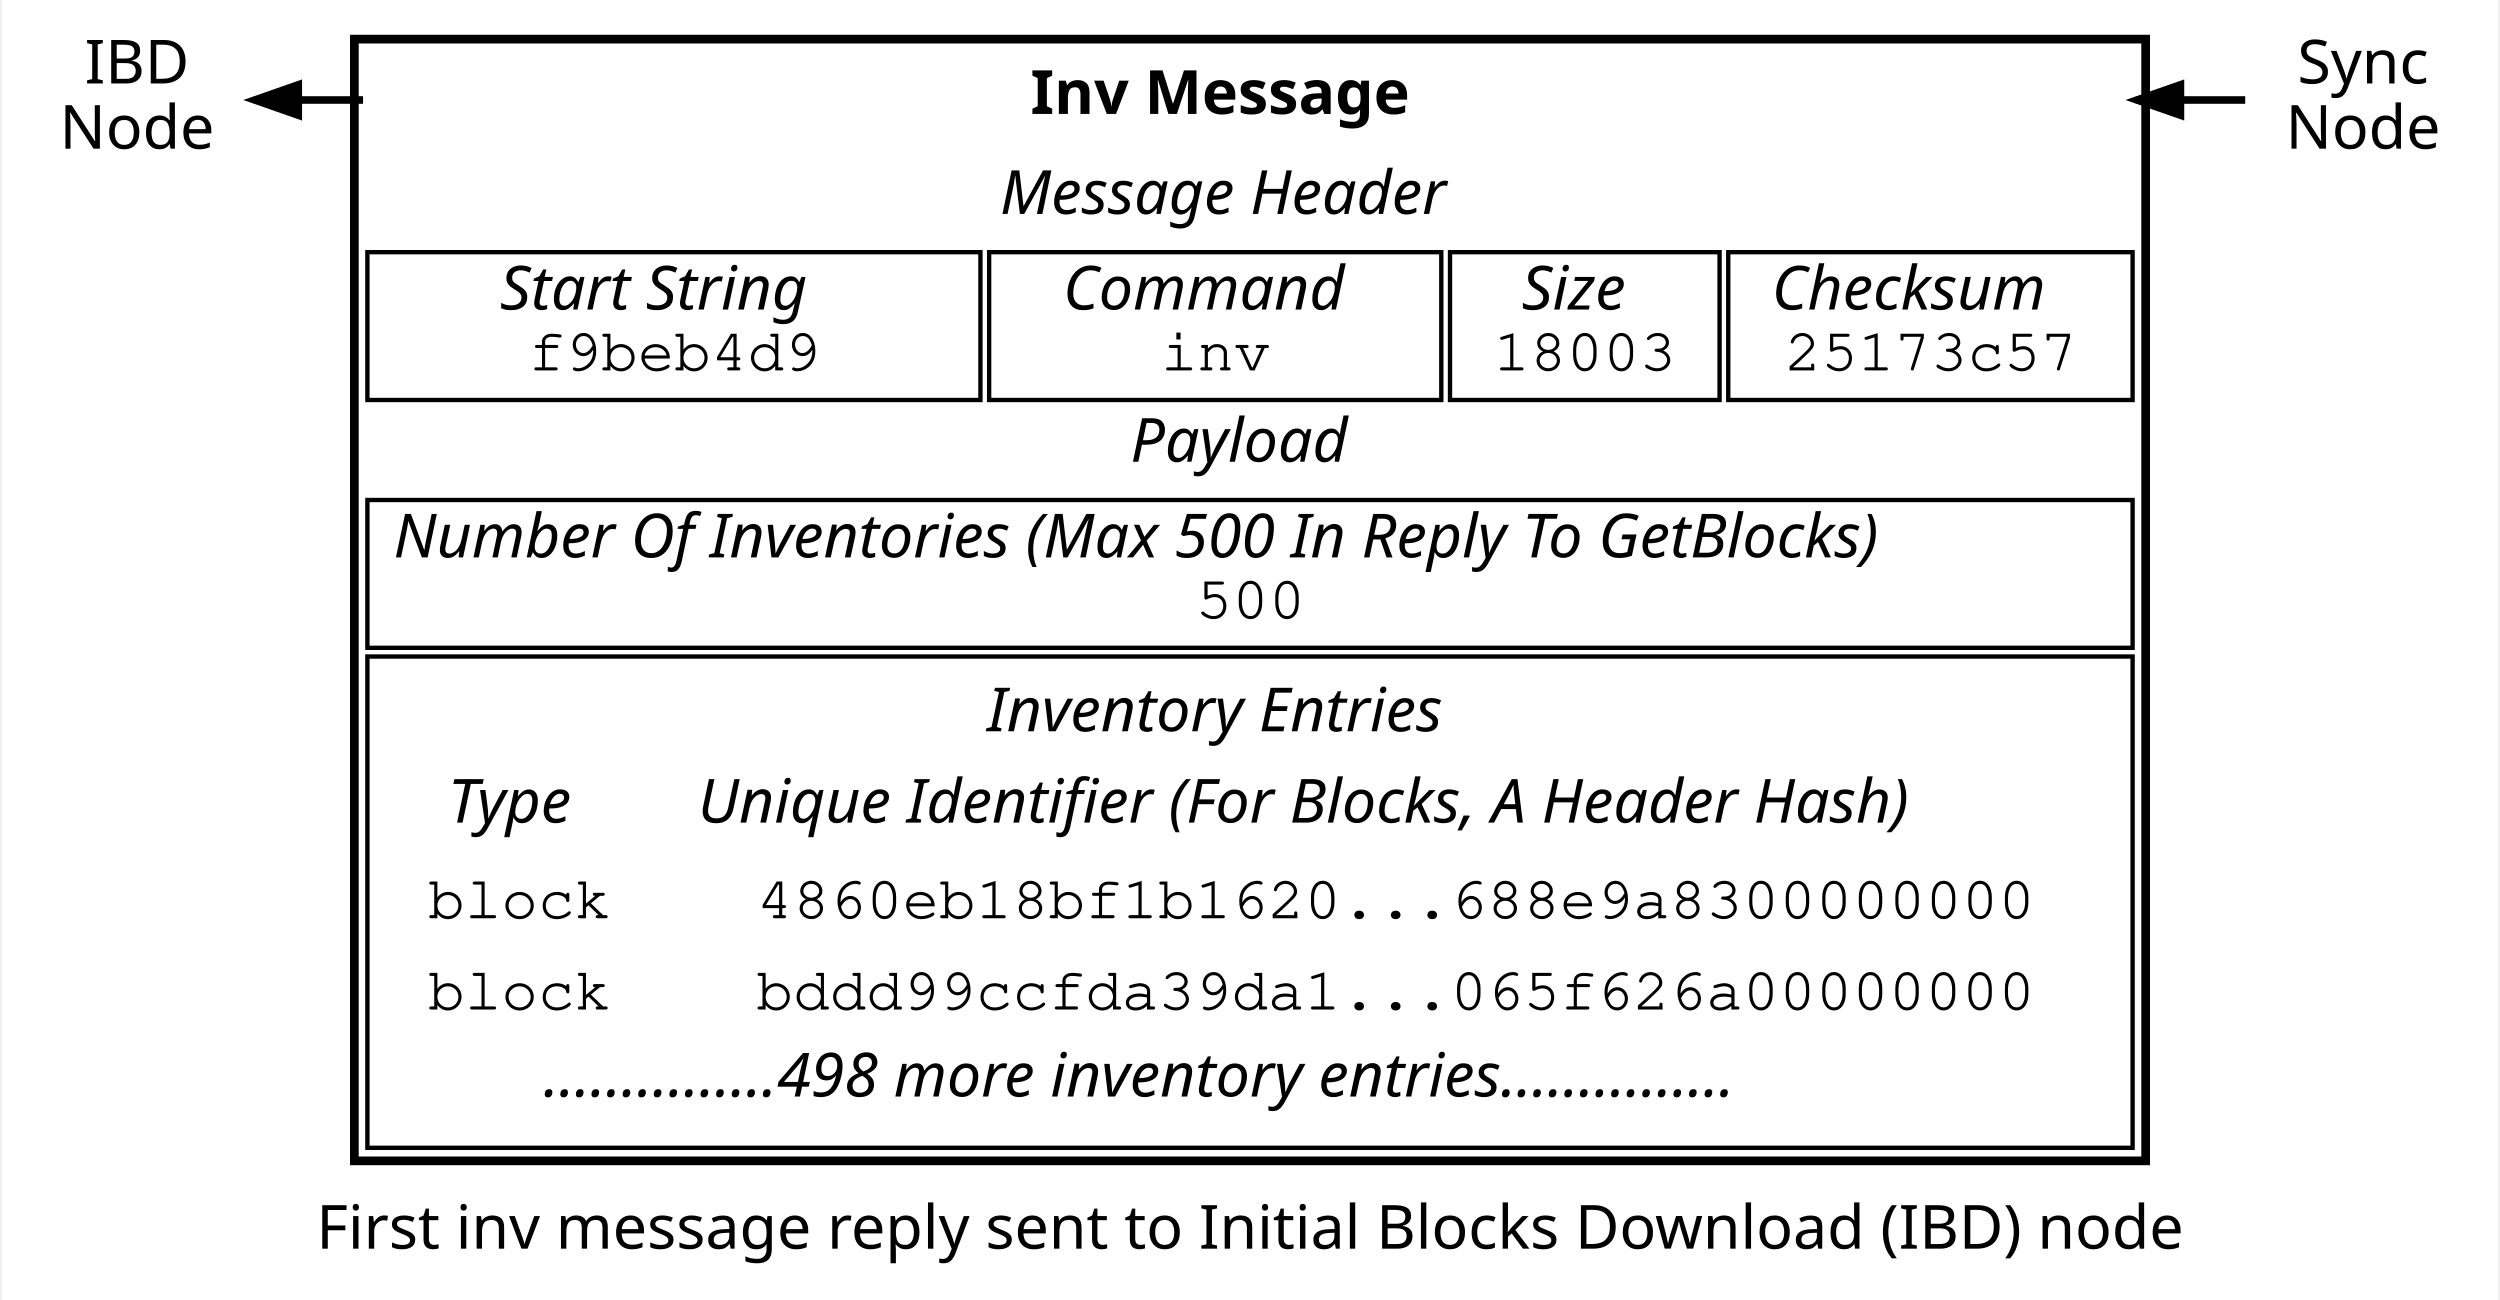
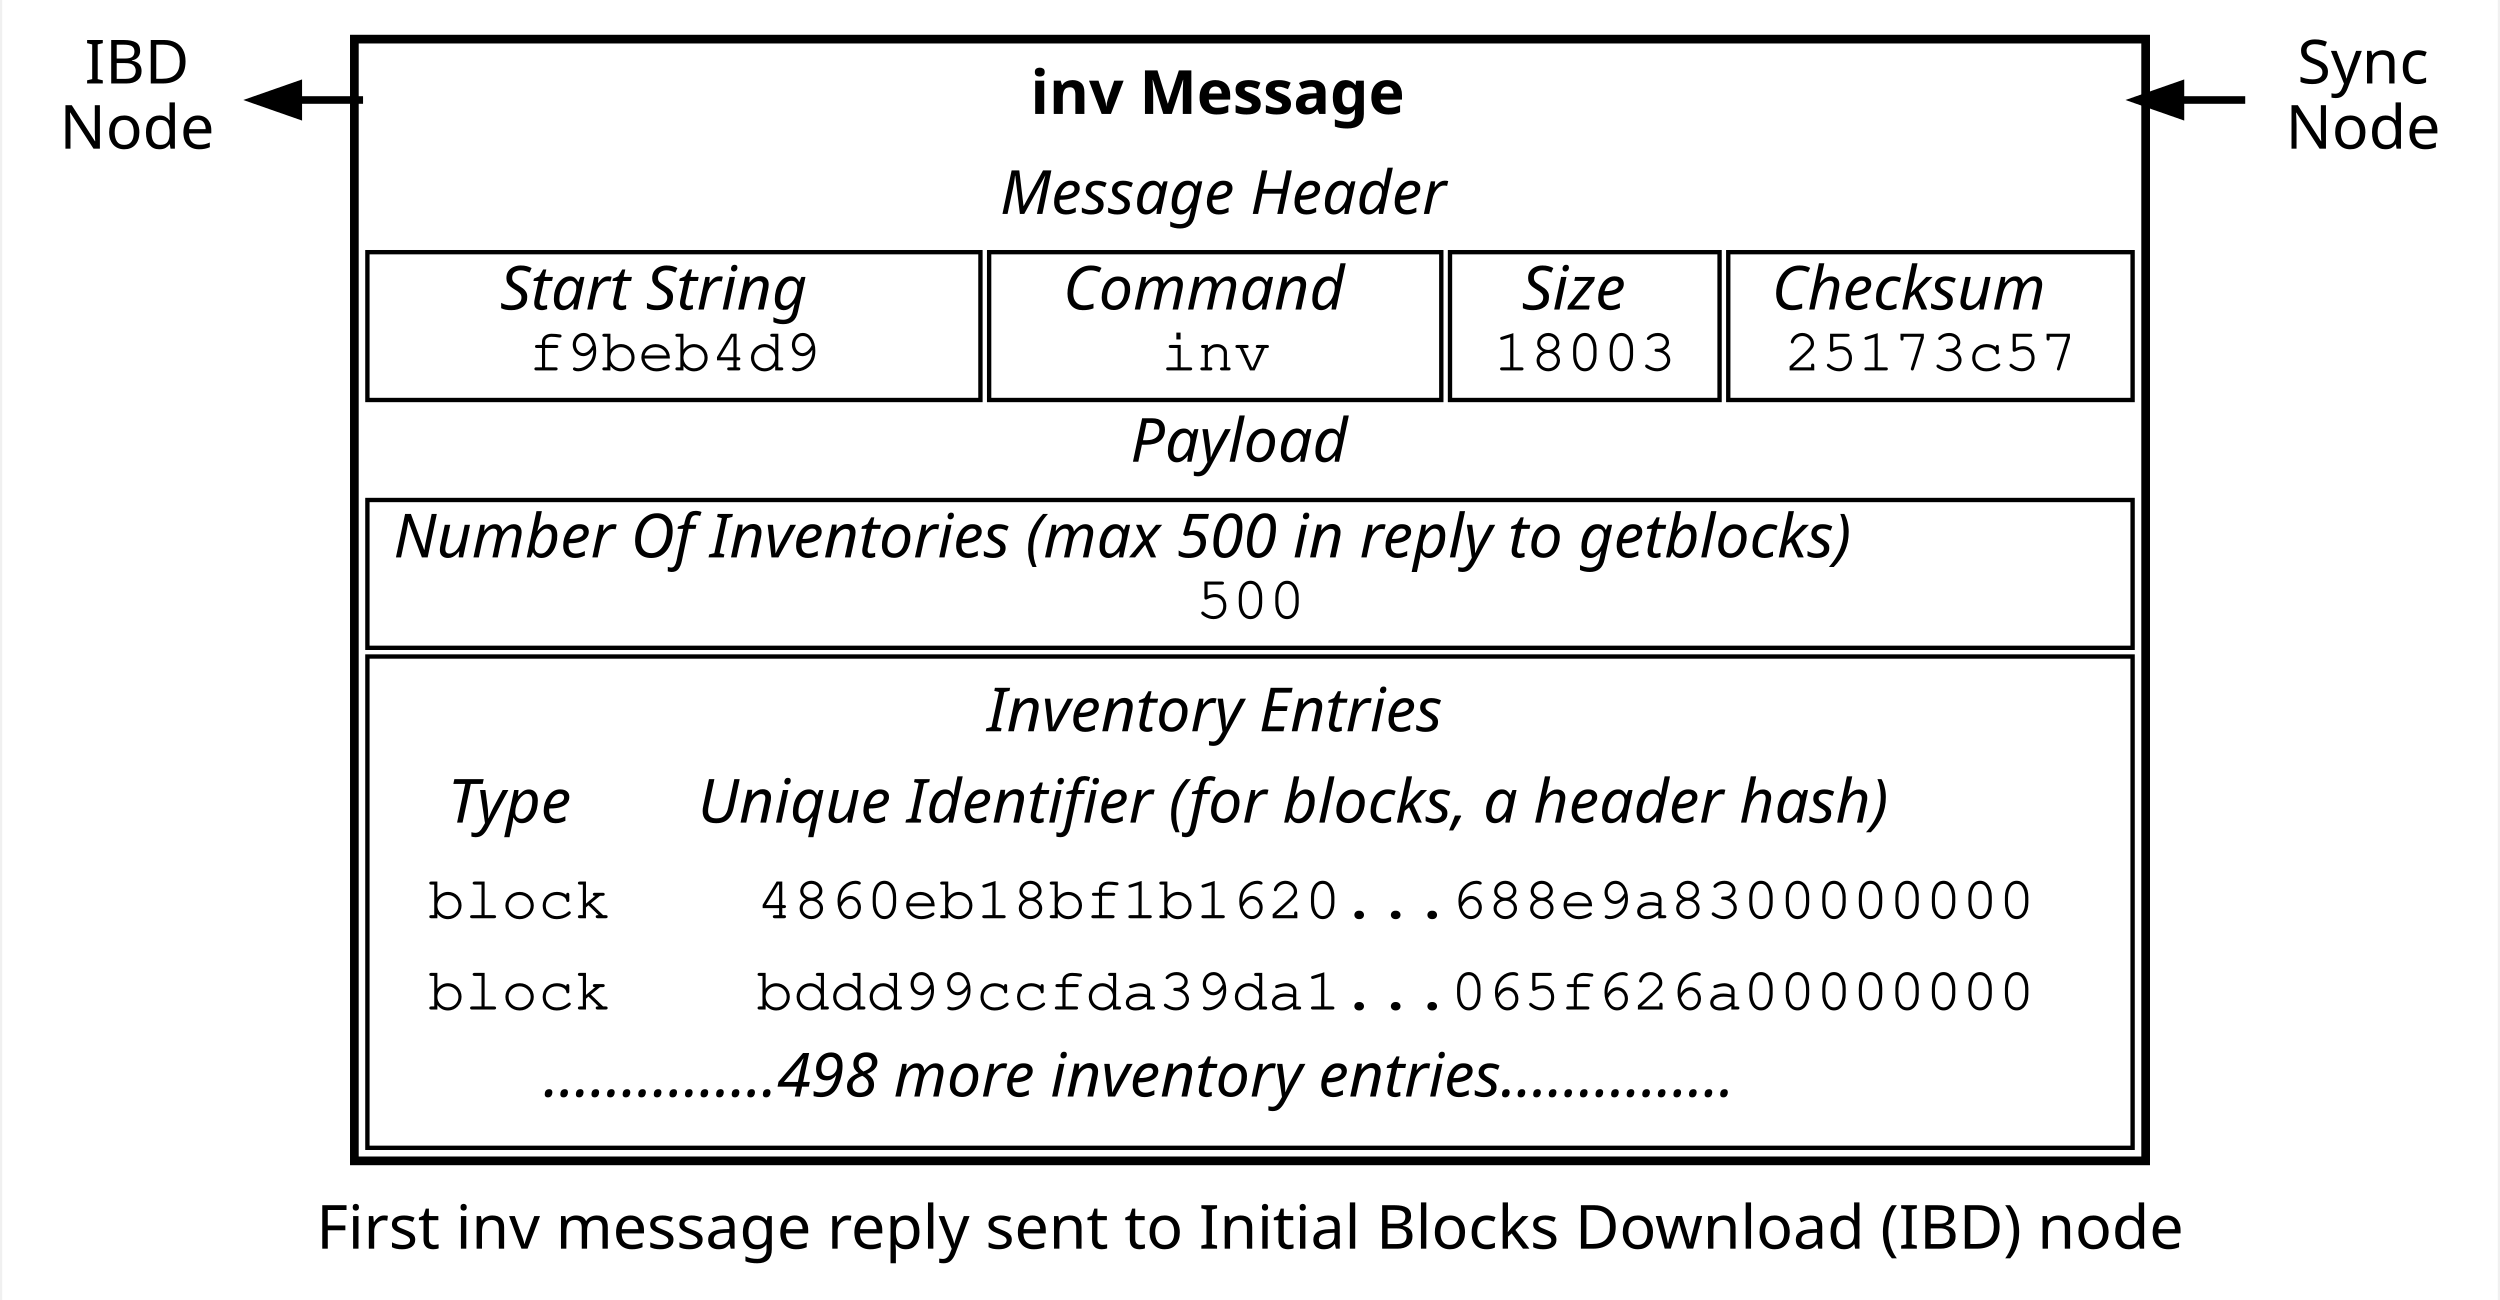
<svg xmlns="http://www.w3.org/2000/svg" width="450pt" height="234pt" viewBox="0.00 0.00 450.00 234.41">
  <g id="graph0" class="graph" transform="scale(0.783972 0.783972) rotate(0) translate(4 295)">
    <polygon fill="white" stroke="none" points="-4,4 -4,-295 570,-295 570,4 -4,4" />
    <text text-anchor="middle" x="283" y="-7.8" font-family="Sans" font-size="14.00">First inv message reply sent to Initial Blocks Download (IBD) node</text>
    <g id="node1" class="node">
      <text text-anchor="middle" x="27" y="-275.8" font-family="Sans" font-size="14.00">IBD</text>
      <text text-anchor="middle" x="27" y="-260.8" font-family="Sans" font-size="14.00">Node</text>
    </g>
    <g id="node2" class="node">
-       <text text-anchor="start" x="232.5" y="-268.8" font-family="Sans" font-weight="bold" font-size="14.00">Inv Message</text>
+       <text text-anchor="start" x="232.5" y="-268.8" font-family="Sans" font-weight="bold" font-size="14.00">inv Message</text>
      <text text-anchor="start" x="225.5" y="-245.8" font-family="Sans" font-style="italic" font-size="14.00">Message Header</text>
      <polygon fill="none" stroke="black" points="80,-203 80,-237 221,-237 221,-203 80,-203" />
      <text text-anchor="start" x="110.5" y="-223.8" font-family="Sans" font-style="italic" font-size="14.00">Start String</text>
      <text text-anchor="start" x="117" y="-209.8" font-family="Courier,monospace" font-size="14.00">f9beb4d9</text>
      <polygon fill="none" stroke="black" points="223,-203 223,-237 327,-237 327,-203 223,-203" />
      <text text-anchor="start" x="240" y="-223.8" font-family="Sans" font-style="italic" font-size="14.00">Command</text>
      <text text-anchor="start" x="262.5" y="-209.8" font-family="Courier,monospace" font-size="14.00">inv</text>
      <polygon fill="none" stroke="black" points="329,-203 329,-237 391,-237 391,-203 329,-203" />
      <text text-anchor="start" x="345.5" y="-223.8" font-family="Sans" font-style="italic" font-size="14.00">Size</text>
      <text text-anchor="start" x="339" y="-209.8" font-family="Courier,monospace" font-size="14.00">18003</text>
      <polygon fill="none" stroke="black" points="393,-203 393,-237 486,-237 486,-203 393,-203" />
      <text text-anchor="start" x="403" y="-223.8" font-family="Sans" font-style="italic" font-size="14.00">Checksum</text>
      <text text-anchor="start" x="406" y="-209.8" font-family="Courier,monospace" font-size="14.00">25173c57</text>
      <text text-anchor="start" x="255.5" y="-188.8" font-family="Sans" font-style="italic" font-size="14.00">Payload</text>
      <polygon fill="none" stroke="black" points="80,-146 80,-180 486,-180 486,-146 80,-146" />
-       <text text-anchor="start" x="86" y="-166.8" font-family="Sans" font-style="italic" font-size="14.00">Number Of Inventories (Max 500 In Reply To GetBlocks) </text>
+       <text text-anchor="start" x="86" y="-166.8" font-family="Sans" font-style="italic" font-size="14.00">Number Of Inventories (max 500 in reply to getblocks) </text>
      <text text-anchor="start" x="270.5" y="-152.8" font-family="Courier,monospace" font-size="14.00">500</text>
      <polygon fill="none" stroke="black" points="80,-31 80,-144 486,-144 486,-31 80,-31" />
      <text text-anchor="start" x="222.5" y="-126.8" font-family="Sans" font-style="italic" font-size="14.00">Inventory Entries</text>
      <text text-anchor="start" x="98.5" y="-105.8" font-family="Sans" font-style="italic" font-size="14.00">Type</text>
-       <text text-anchor="start" x="156" y="-105.8" font-family="Sans" font-style="italic" font-size="14.00">Unique Identifier (For Blocks, A Header Hash)</text>
+       <text text-anchor="start" x="156" y="-105.8" font-family="Sans" font-style="italic" font-size="14.00">Unique Identifier (for blocks, a header hash)</text>
      <text text-anchor="start" x="94" y="-83.8" font-family="Courier,monospace" font-size="14.00">block</text>
      <text text-anchor="start" x="169.5" y="-83.8" font-family="Courier,monospace" font-size="14.00">4860eb18bf1b1620...688e9a8300000000</text>
      <text text-anchor="start" x="94" y="-62.8" font-family="Courier,monospace" font-size="14.00">block</text>
      <text text-anchor="start" x="169.5" y="-62.8" font-family="Courier,monospace" font-size="14.00">bddd99ccfda39da1...065f626a00000000</text>
      <text text-anchor="start" x="120.5" y="-42.8" font-family="Sans" font-style="italic" font-size="14.00">...............498 more inventory entries...............</text>
      <polygon fill="none" stroke="black" stroke-width="2" points="77,-28 77,-286 489,-286 489,-28 77,-28" />
    </g>
    <g id="edge1" class="edge">
      <path fill="none" stroke="black" stroke-width="1.75" d="M64.099,-272C72.478,-272 79,-272 79,-272" />
      <polygon fill="black" stroke="black" stroke-width="1.75" points="64.098,-268.5 54.098,-272 64.098,-275.5 64.098,-268.5" />
    </g>
    <g id="node3" class="node">
      <text text-anchor="middle" x="539" y="-275.8" font-family="Sans" font-size="14.00">Sync</text>
      <text text-anchor="middle" x="539" y="-260.8" font-family="Sans" font-size="14.00">Node</text>
    </g>
    <g id="edge2" class="edge">
      <path fill="none" stroke="black" stroke-width="1.75" d="M497.038,-272C501.35,-272 506.609,-272 511.902,-272" />
      <polygon fill="black" stroke="black" stroke-width="1.75" points="497,-268.5 487,-272 497,-275.5 497,-268.5" />
    </g>
  </g>
</svg>
